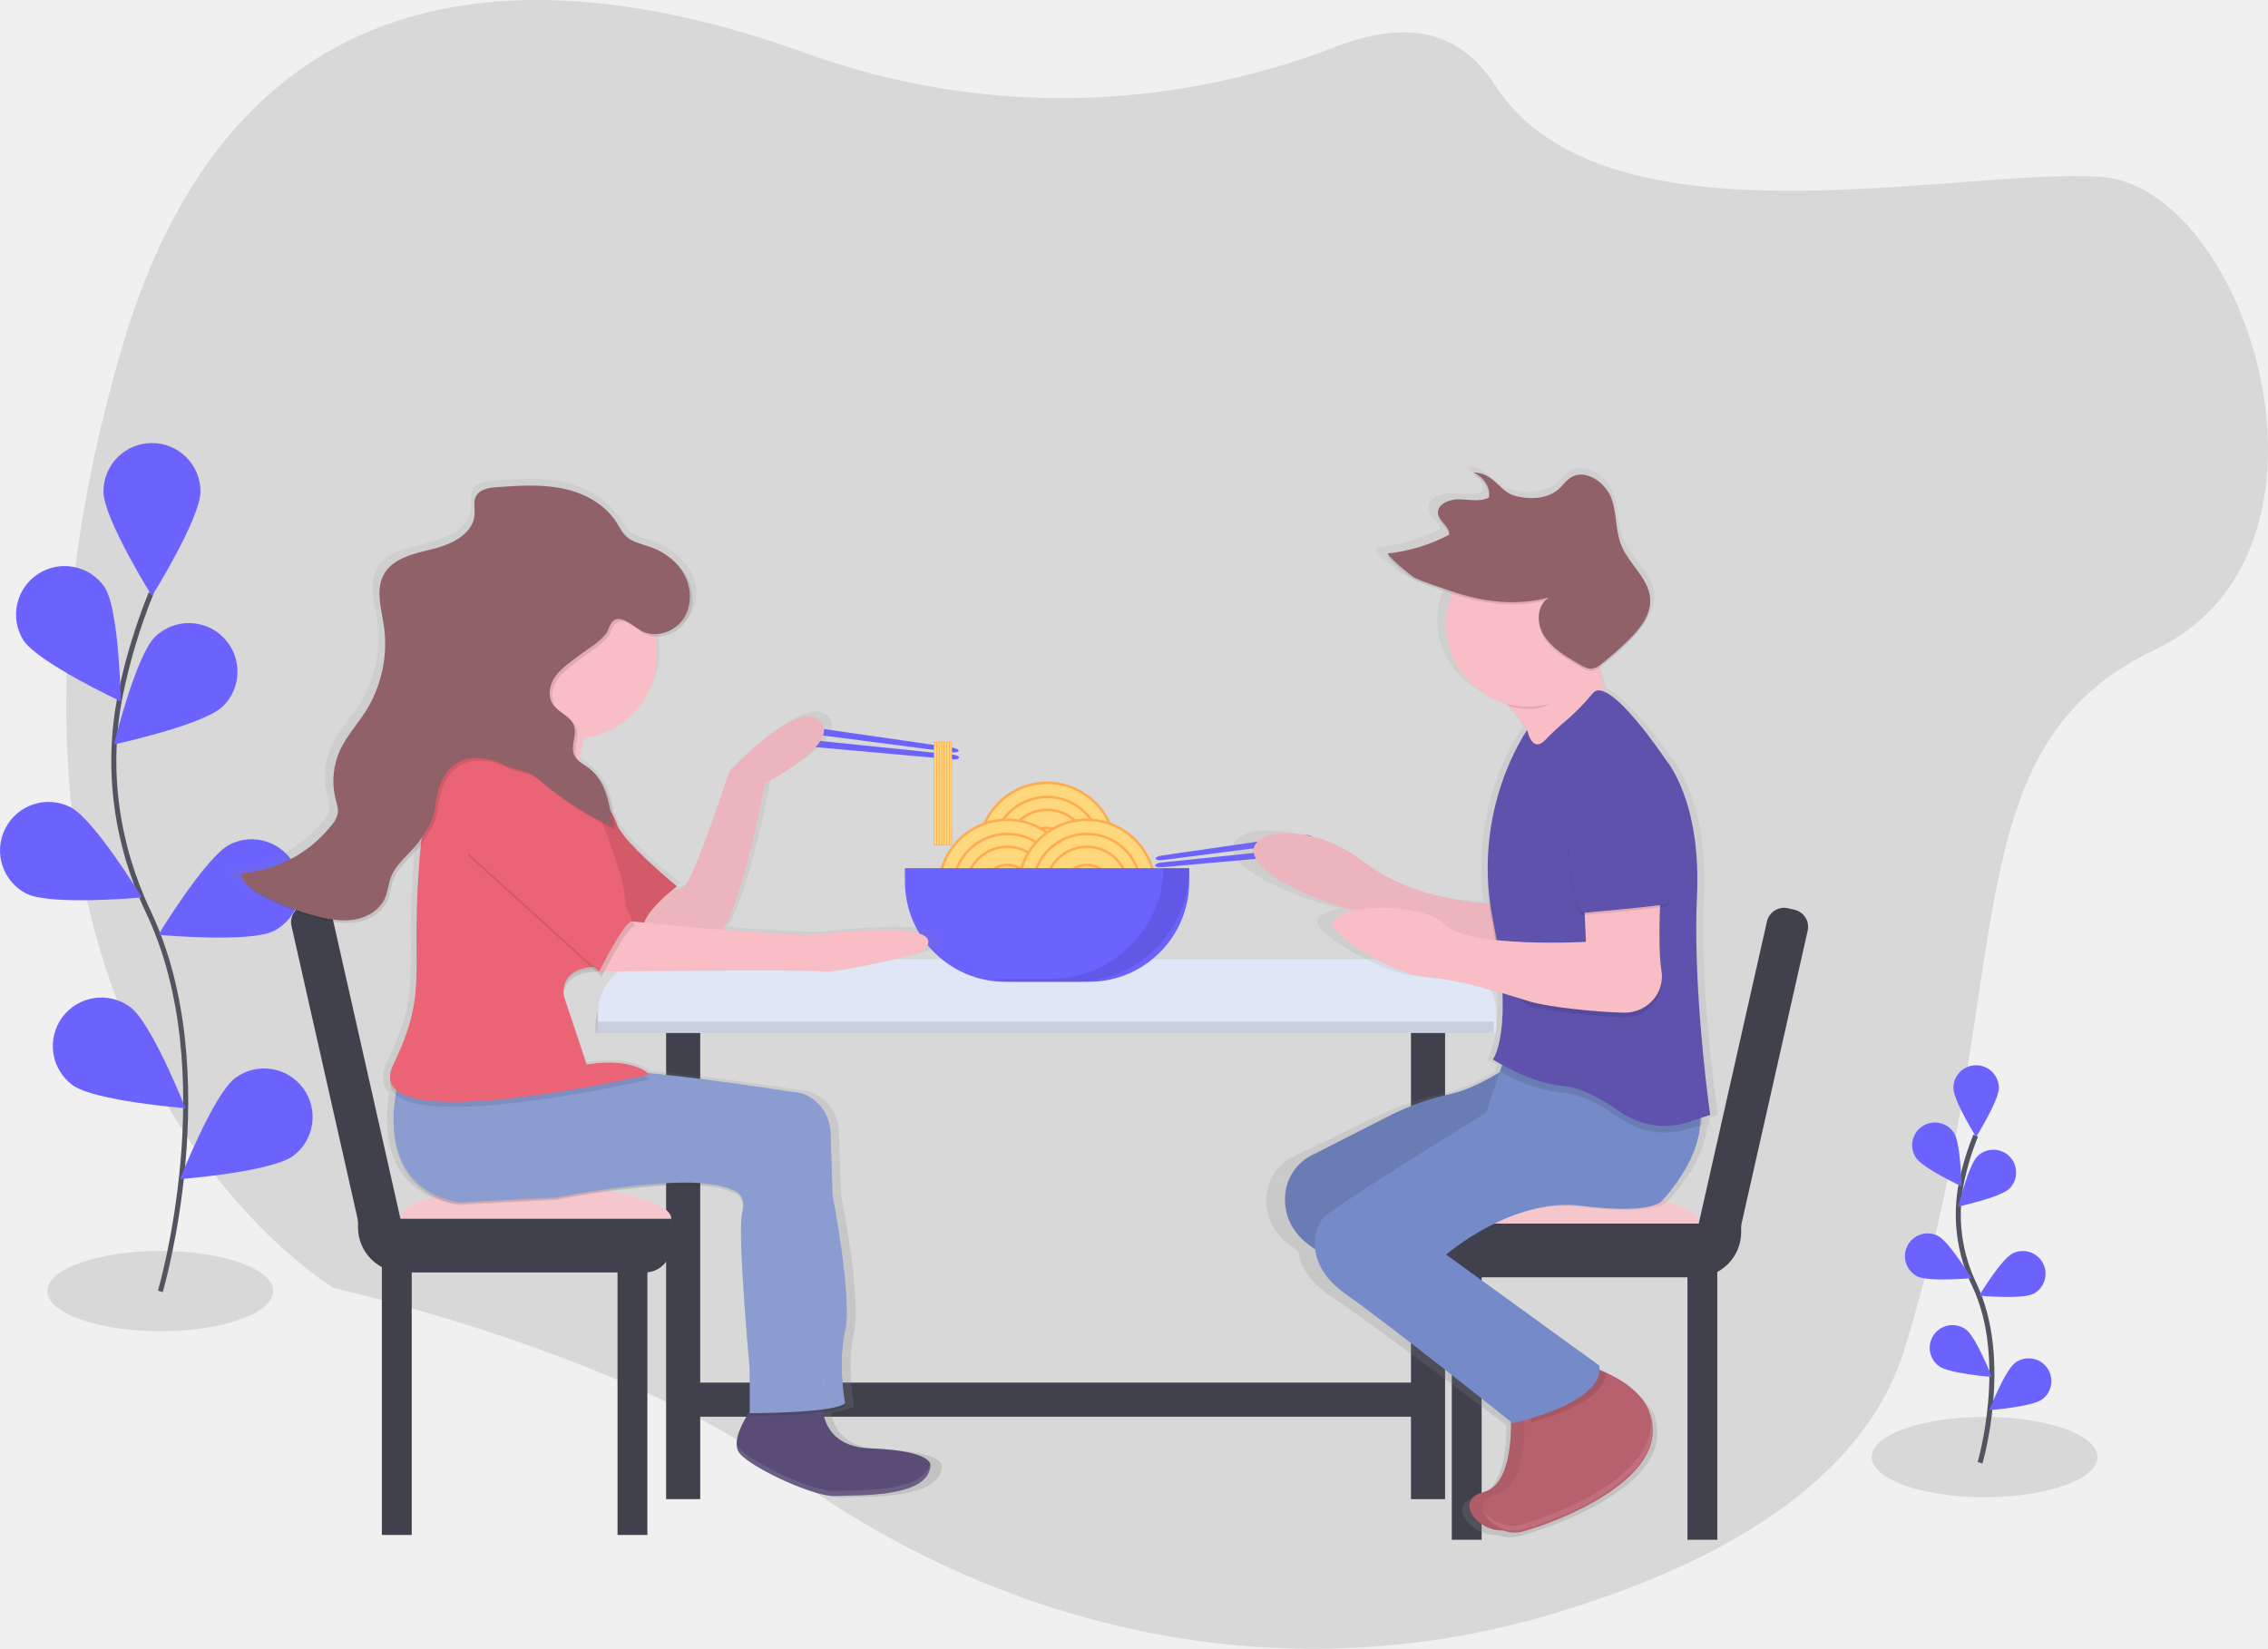
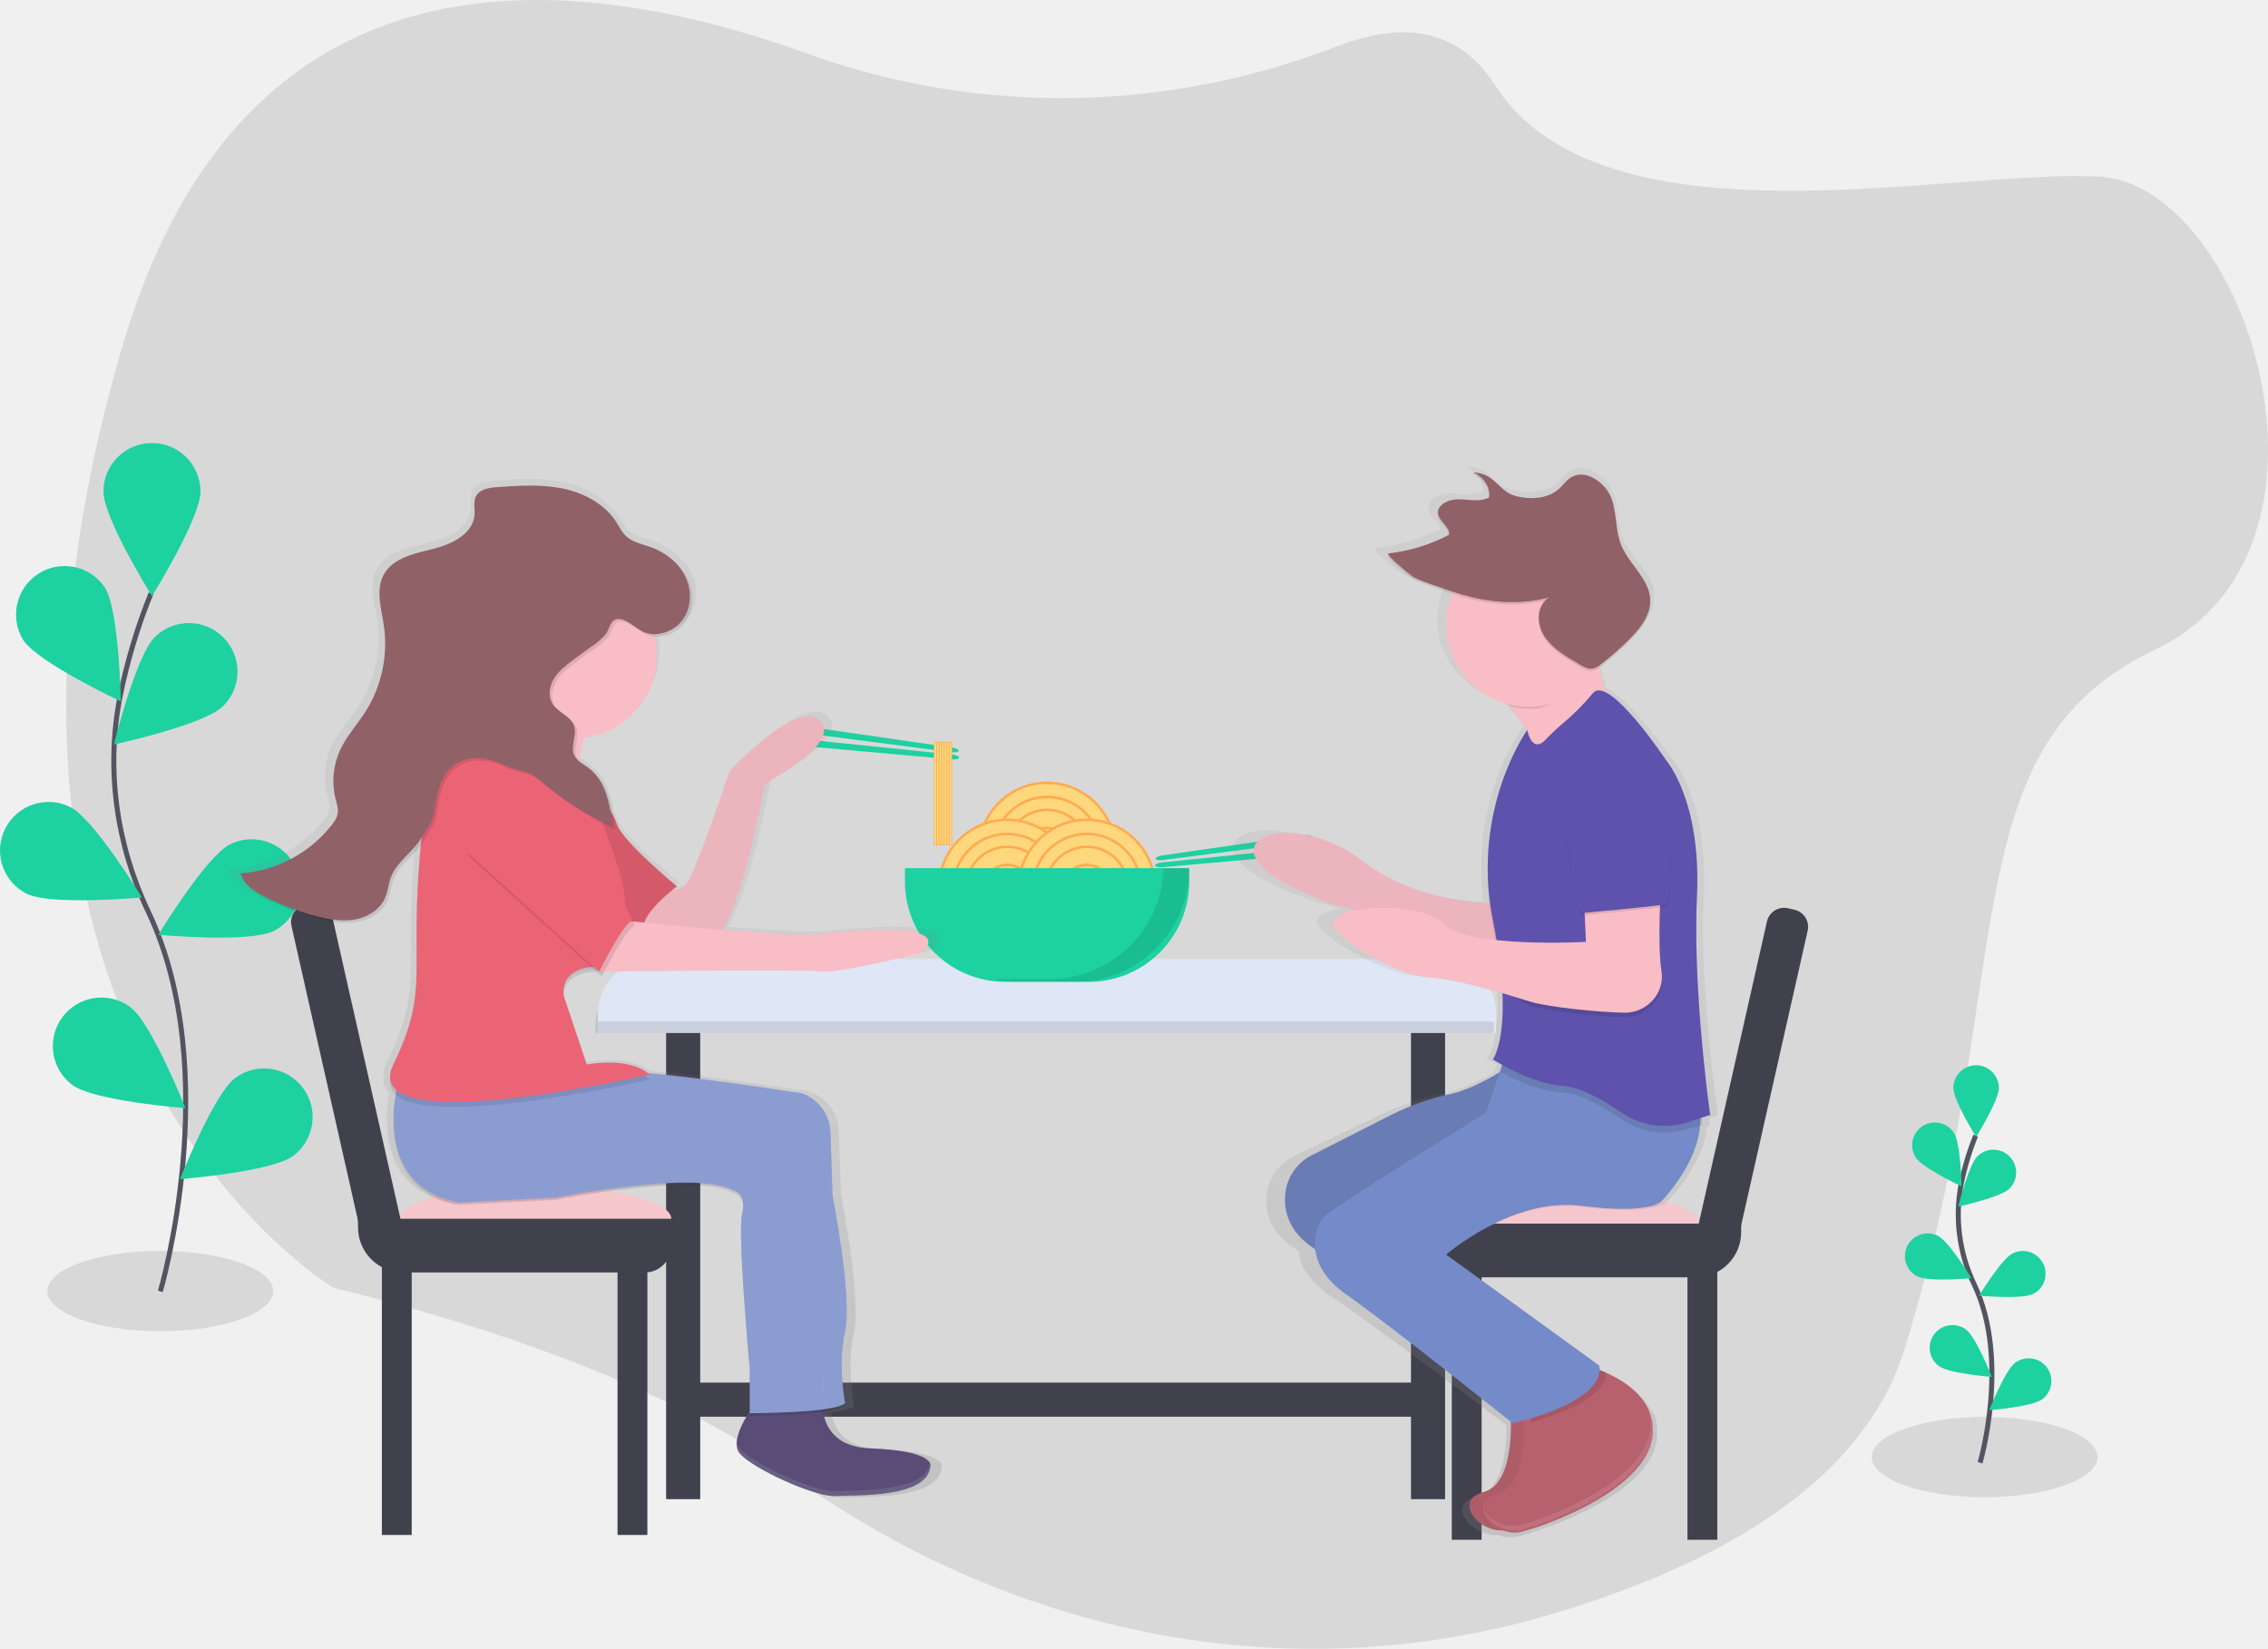
<svg xmlns="http://www.w3.org/2000/svg" xmlns:xlink="http://www.w3.org/1999/xlink" id="d6af144a-e925-4ddf-847c-b38e3205da29" data-name="Layer 1" width="903.77" height="657.14" viewBox="0 0 903.77 657.14">
  <defs>
    <linearGradient id="a8b3c97d-e0d9-42bd-b729-a4d45980fc6b" x1="736" y1="734.18" x2="736" y2="307.18" gradientUnits="userSpaceOnUse">
      <stop offset="0" stop-color="gray" stop-opacity="0.25" />
      <stop offset="0.54" stop-color="gray" stop-opacity="0.12" />
      <stop offset="1" stop-color="gray" stop-opacity="0.1" />
    </linearGradient>
    <linearGradient id="b66fe85f-ad74-4eee-9789-144feaee2a7f" x1="381.42" y1="718.18" x2="381.42" y2="312.18" xlink:href="#a8b3c97d-e0d9-42bd-b729-a4d45980fc6b" />
  </defs>
  <ellipse cx="63.87" cy="514.57" rx="45" ry="16" opacity="0.1" />
  <ellipse cx="790.85" cy="580.72" rx="45" ry="16" opacity="0.1" />
  <path d="M681,139.86c-68.48,26.45-142.71,27.68-211.66,2.78C371.62,107.36,244,98.33,196.71,260,116,536.21,281.12,634.8,281.12,634.8s115.28,25.84,179.11,72.53c90.67,66.32,201.71,88.49,306.31,57.39,66.89-19.89,124.22-52.52,140.61-105.91,45.84-149.32,16.74-239.07,99.7-278.44s36.8-185.22-22.2-188.53-198,30.52-241-36.77C728.32,131.18,704.87,130.63,681,139.86Z" transform="translate(-148.11 -121.43)" opacity="0.1" />
  <path d="M937.14,704.42s12-40.84-2.26-70.9a64.51,64.51,0,0,1-5.22-40.47,108.49,108.49,0,0,1,5.73-19" transform="translate(-148.11 -121.43)" fill="none" stroke="#535461" stroke-miterlimit="10" stroke-width="2" />
-   <path d="M926.51,555.06c0,5,9.06,19.52,9.06,19.52s9.06-14.51,9.06-19.52a9.06,9.06,0,0,0-18.13,0Z" transform="translate(-148.11 -121.43)" fill="#6c63ff" />
-   <path d="M911.53,582.79c2.72,4.2,18.22,11.46,18.22,11.46s-.28-17.11-3-21.31a9.06,9.06,0,1,0-15.21,9.85Z" transform="translate(-148.11 -121.43)" fill="#6c63ff" />
-   <path d="M912.18,630.16c4.47,2.25,21.51.7,21.51.7s-8.88-14.63-13.35-16.88a9.06,9.06,0,1,0-8.16,16.18Z" transform="translate(-148.11 -121.43)" fill="#6c63ff" />
-   <path d="M920.75,665.9c4,3,21.08,4.32,21.08,4.32s-6.28-15.92-10.3-18.89a9.06,9.06,0,0,0-10.78,14.57Z" transform="translate(-148.11 -121.43)" fill="#6c63ff" />
-   <path d="M948.77,595.22c-3.59,3.49-20.32,7.1-20.32,7.1s4.1-16.61,7.69-20.1a9.06,9.06,0,0,1,12.63,13Z" transform="translate(-148.11 -121.43)" fill="#6c63ff" />
-   <path d="M958.26,637.13c-4.47,2.25-21.51.7-21.51.7S945.63,623.2,950.1,621a9.06,9.06,0,0,1,8.16,16.18Z" transform="translate(-148.11 -121.43)" fill="#6c63ff" />
-   <path d="M961.89,679.14c-4,3-21.08,4.32-21.08,4.32s6.28-15.92,10.3-18.89a9.06,9.06,0,0,1,10.78,14.57Z" transform="translate(-148.11 -121.43)" fill="#6c63ff" />
+   <path d="M926.51,555.06c0,5,9.06,19.52,9.06,19.52s9.06-14.51,9.06-19.52a9.06,9.06,0,0,0-18.13,0Z" transform="translate(-148.11 -121.43)" fill="#1dd1a1" />
+   <path d="M911.53,582.79c2.72,4.2,18.22,11.46,18.22,11.46s-.28-17.11-3-21.31a9.06,9.06,0,1,0-15.21,9.85Z" transform="translate(-148.11 -121.43)" fill="#1dd1a1" />
+   <path d="M912.18,630.16c4.47,2.25,21.51.7,21.51.7s-8.88-14.63-13.35-16.88a9.06,9.06,0,1,0-8.16,16.18Z" transform="translate(-148.11 -121.43)" fill="#1dd1a1" />
+   <path d="M920.75,665.9c4,3,21.08,4.32,21.08,4.32s-6.28-15.92-10.3-18.89a9.06,9.06,0,0,0-10.78,14.57Z" transform="translate(-148.11 -121.43)" fill="#1dd1a1" />
+   <path d="M948.77,595.22c-3.59,3.49-20.32,7.1-20.32,7.1s4.1-16.61,7.69-20.1a9.06,9.06,0,0,1,12.63,13Z" transform="translate(-148.11 -121.43)" fill="#1dd1a1" />
+   <path d="M958.26,637.13c-4.47,2.25-21.51.7-21.51.7S945.63,623.2,950.1,621a9.06,9.06,0,0,1,8.16,16.18Z" transform="translate(-148.11 -121.43)" fill="#1dd1a1" />
+   <path d="M961.89,679.14c-4,3-21.08,4.32-21.08,4.32s6.28-15.92,10.3-18.89a9.06,9.06,0,0,1,10.78,14.57Z" transform="translate(-148.11 -121.43)" fill="#1dd1a1" />
  <path d="M212,636.12S237.69,549,207.2,484.8c-12.8-26.93-17-57.15-11.13-86.37a231.54,231.54,0,0,1,12.23-40.54" transform="translate(-148.11 -121.43)" fill="none" stroke="#535461" stroke-miterlimit="10" stroke-width="2" />
-   <path d="M189.33,317.34c0,10.68,19.34,41.66,19.34,41.66S228,328,228,317.34a19.34,19.34,0,1,0-38.68,0Z" transform="translate(-148.11 -121.43)" fill="#6c63ff" />
-   <path d="M157.36,376.51c5.81,9,38.88,24.46,38.88,24.46s-.6-36.52-6.41-45.48a19.34,19.34,0,0,0-32.47,21Z" transform="translate(-148.11 -121.43)" fill="#6c63ff" />
-   <path d="M158.75,477.63c9.54,4.81,45.91,1.49,45.91,1.49s-19-31.22-28.49-36a19.34,19.34,0,0,0-17.42,34.54Z" transform="translate(-148.11 -121.43)" fill="#6c63ff" />
-   <path d="M177,553.9c8.59,6.35,45,9.22,45,9.22s-13.4-34-22-40.32a19.34,19.34,0,0,0-23,31.1Z" transform="translate(-148.11 -121.43)" fill="#6c63ff" />
-   <path d="M236.85,403c-7.66,7.44-43.36,15.15-43.36,15.15s8.74-35.46,16.4-42.9a19.34,19.34,0,0,1,27,27.75Z" transform="translate(-148.11 -121.43)" fill="#6c63ff" />
-   <path d="M257.1,492.51c-9.54,4.81-45.91,1.49-45.91,1.49s19-31.22,28.49-36a19.34,19.34,0,1,1,17.42,34.54Z" transform="translate(-148.11 -121.43)" fill="#6c63ff" />
-   <path d="M264.85,582.17c-8.59,6.35-45,9.22-45,9.22s13.4-34,22-40.32a19.34,19.34,0,0,1,23,31.1Z" transform="translate(-148.11 -121.43)" fill="#6c63ff" />
-   <path d="M527.26,421.22,471.53,414c-2.26-.29-4-1.15-3.94-1.9h0c.1-.75,2-1.1,4.31-.77l55.61,8.05c1.53.22,2.69.8,2.62,1.31h0C530.06,421.17,528.78,421.42,527.26,421.22Z" transform="translate(-148.11 -121.43)" fill="#6c63ff" />
-   <path d="M527.61,422.17l-55.9-5.78c-2.27-.23-4.2.19-4.27.94h0c-.07.75,1.74,1.54,4,1.74l56,5c1.54.14,2.8-.16,2.85-.67h0C530.33,422.86,529.14,422.33,527.61,422.17Z" transform="translate(-148.11 -121.43)" fill="#6c63ff" />
-   <path d="M611.47,464.22,667.19,457c2.26-.29,4-1.15,3.94-1.9h0c-.1-.75-2-1.1-4.31-.77l-55.61,8.05c-1.53.22-2.69.8-2.62,1.31h0C608.66,464.17,609.94,464.42,611.47,464.22Z" transform="translate(-148.11 -121.43)" fill="#6c63ff" />
-   <path d="M611.11,465.17l55.9-5.78c2.27-.23,4.2.19,4.27.94h0c.07.75-1.74,1.54-4,1.74l-56,5c-1.54.14-2.8-.16-2.85-.67h0C608.39,465.86,609.58,465.33,611.11,465.17Z" transform="translate(-148.11 -121.43)" fill="#6c63ff" />
+   <path d="M189.33,317.34c0,10.68,19.34,41.66,19.34,41.66S228,328,228,317.34a19.34,19.34,0,1,0-38.68,0Z" transform="translate(-148.11 -121.43)" fill="#1dd1a1" />
+   <path d="M157.36,376.51c5.81,9,38.88,24.46,38.88,24.46s-.6-36.52-6.41-45.48a19.34,19.34,0,0,0-32.47,21Z" transform="translate(-148.11 -121.43)" fill="#1dd1a1" />
+   <path d="M158.75,477.63c9.54,4.81,45.91,1.49,45.91,1.49s-19-31.22-28.49-36a19.34,19.34,0,0,0-17.42,34.54Z" transform="translate(-148.11 -121.43)" fill="#1dd1a1" />
+   <path d="M177,553.9c8.59,6.35,45,9.22,45,9.22s-13.4-34-22-40.32a19.34,19.34,0,0,0-23,31.1Z" transform="translate(-148.11 -121.43)" fill="#1dd1a1" />
+   <path d="M236.85,403c-7.66,7.44-43.36,15.15-43.36,15.15s8.74-35.46,16.4-42.9a19.34,19.34,0,0,1,27,27.75Z" transform="translate(-148.11 -121.43)" fill="#1dd1a1" />
+   <path d="M257.1,492.51c-9.54,4.81-45.91,1.49-45.91,1.49s19-31.22,28.49-36a19.34,19.34,0,1,1,17.42,34.54Z" transform="translate(-148.11 -121.43)" fill="#1dd1a1" />
+   <path d="M264.85,582.17c-8.59,6.35-45,9.22-45,9.22s13.4-34,22-40.32a19.34,19.34,0,0,1,23,31.1Z" transform="translate(-148.11 -121.43)" fill="#1dd1a1" />
+   <path d="M527.26,421.22,471.53,414c-2.26-.29-4-1.15-3.94-1.9h0c.1-.75,2-1.1,4.31-.77l55.61,8.05c1.53.22,2.69.8,2.62,1.31h0C530.06,421.17,528.78,421.42,527.26,421.22Z" transform="translate(-148.11 -121.43)" fill="#1dd1a1" />
+   <path d="M527.61,422.17l-55.9-5.78c-2.27-.23-4.2.19-4.27.94h0c-.07.75,1.74,1.54,4,1.74l56,5c1.54.14,2.8-.16,2.85-.67h0C530.33,422.86,529.14,422.33,527.61,422.17Z" transform="translate(-148.11 -121.43)" fill="#1dd1a1" />
+   <path d="M611.47,464.22,667.19,457c2.26-.29,4-1.15,3.94-1.9h0c-.1-.75-2-1.1-4.31-.77l-55.61,8.05c-1.53.22-2.69.8-2.62,1.31h0C608.66,464.17,609.94,464.42,611.47,464.22Z" transform="translate(-148.11 -121.43)" fill="#1dd1a1" />
+   <path d="M611.11,465.17l55.9-5.78c2.27-.23,4.2.19,4.27.94h0c.07.75-1.74,1.54-4,1.74l-56,5c-1.54.14-2.8-.16-2.85-.67h0C608.39,465.86,609.58,465.33,611.11,465.17Z" transform="translate(-148.11 -121.43)" fill="#1dd1a1" />
  <rect x="265.44" y="402.64" width="13.59" height="194.86" fill="#40414d" />
  <rect x="562.26" y="402.64" width="13.59" height="194.86" fill="#40414d" />
  <path d="M260.25,386.78h314a22,22,0,0,1,22,22v2.92a0,0,0,0,1,0,0h-358a0,0,0,0,1,0,0v-2.92A22,22,0,0,1,260.25,386.78Z" fill="#dfe6f5" />
  <path d="M259.25,386.78h314a22,22,0,0,1,22,22v2.92a0,0,0,0,1,0,0h-358a0,0,0,0,1,0,0v-2.92A22,22,0,0,1,259.25,386.78Z" opacity="0.1" />
  <path d="M260.25,382.24h314a22,22,0,0,1,22,22v2.92a0,0,0,0,1,0,0h-358a0,0,0,0,1,0,0v-2.92A22,22,0,0,1,260.25,382.24Z" fill="#dfe6f5" />
  <circle cx="417.25" cy="339.19" r="27.19" fill="#ffd77c" stroke="#ffab50" stroke-miterlimit="10" />
  <circle cx="417.25" cy="339.19" r="21.55" fill="#ffd77c" stroke="#ffab50" stroke-miterlimit="10" />
  <circle cx="417.25" cy="339.19" r="16.42" fill="#ffd77c" stroke="#ffab50" stroke-miterlimit="10" />
  <circle cx="417.25" cy="339.19" r="9.23" fill="#ffd77c" stroke="#ffab50" stroke-miterlimit="10" />
  <circle cx="401.39" cy="353.92" r="27.19" fill="#ffd77c" stroke="#ffab50" stroke-miterlimit="10" />
  <circle cx="401.39" cy="353.92" r="21.55" fill="#ffd77c" stroke="#ffab50" stroke-miterlimit="10" />
  <circle cx="401.39" cy="353.92" r="16.42" fill="#ffd77c" stroke="#ffab50" stroke-miterlimit="10" />
  <circle cx="401.39" cy="353.92" r="9.23" fill="#ffd77c" stroke="#ffab50" stroke-miterlimit="10" />
  <circle cx="433.11" cy="353.92" r="27.19" fill="#ffd77c" stroke="#ffab50" stroke-miterlimit="10" />
  <circle cx="433.11" cy="353.92" r="21.55" fill="#ffd77c" stroke="#ffab50" stroke-miterlimit="10" />
  <circle cx="433.11" cy="353.92" r="16.42" fill="#ffd77c" stroke="#ffab50" stroke-miterlimit="10" />
  <circle cx="433.11" cy="353.92" r="9.23" fill="#ffd77c" stroke="#ffab50" stroke-miterlimit="10" />
-   <path d="M360.6,346H473.89a0,0,0,0,1,0,0v5.32a40,40,0,0,1-40,40H400.6a40,40,0,0,1-40-40V346A0,0,0,0,1,360.6,346Z" fill="#6c63ff" />
+   <path d="M360.6,346H473.89a0,0,0,0,1,0,0v5.32a40,40,0,0,1-40,40H400.6a40,40,0,0,1-40-40V346A0,0,0,0,1,360.6,346Z" fill="#1dd1a1" />
  <path d="M611.78,467.42a45.31,45.31,0,0,1-45.29,44.18H544A45.42,45.42,0,0,0,554,512.74h22.66A45.32,45.32,0,0,0,622,467.42Z" transform="translate(-148.11 -121.43)" opacity="0.1" />
  <rect x="563.1" y="532" width="13.59" height="294.56" transform="translate(1101.06 -12.05) rotate(90)" fill="#40414d" />
  <rect x="152.17" y="503.59" width="11.89" height="108.18" fill="#40414d" />
  <rect x="246.08" y="503.59" width="11.89" height="108.18" fill="#40414d" />
  <path d="M415.6,607.19c0,7.22-24.48,13.08-54.68,13.08s-53.49-5.85-53.49-13.08,23.29-13.08,53.49-13.08S415.6,600,415.6,607.19Z" transform="translate(-148.11 -121.43)" fill="#f6c6cd" />
  <path d="M142.66,485.75H267.48a0,0,0,0,1,0,0v10.9a10.5,10.5,0,0,1-10.5,10.5H160.66a18,18,0,0,1-18-18v-3.4A0,0,0,0,1,142.66,485.75Z" fill="#40414d" />
  <path d="M285.89,480h2.64a7,7,0,0,1,7,7V628.58a0,0,0,0,1,0,0h-4a12.66,12.66,0,0,1-12.66-12.66V487A7,7,0,0,1,285.89,480Z" transform="translate(-263.1 -44.6) rotate(-12.72)" fill="#40414d" />
  <rect x="820.55" y="626.94" width="11.89" height="108.18" transform="translate(1504.87 1240.63) rotate(-180)" fill="#40414d" />
  <rect x="726.64" y="626.94" width="11.89" height="108.18" transform="translate(1317.05 1240.63) rotate(-180)" fill="#40414d" />
  <path d="M717.13,609.11c0,7.22,24.48,13.08,54.68,13.08s53.49-5.85,53.49-13.08S802,596,771.81,596,717.13,601.89,717.13,609.11Z" transform="translate(-148.11 -121.43)" fill="#f6c6cd" />
  <path d="M735.13,609.11h96.32a10.5,10.5,0,0,1,10.5,10.5v10.9a0,0,0,0,1,0,0H717.13a0,0,0,0,1,0,0v-3.4A18,18,0,0,1,735.13,609.11Z" transform="translate(1410.96 1118.19) rotate(-180)" fill="#40414d" />
  <path d="M849.85,481.91h4a0,0,0,0,1,0,0V623.51a7,7,0,0,1-7,7h-2.64a7,7,0,0,1-7-7V494.57A12.66,12.66,0,0,1,849.85,481.91Z" transform="translate(1399.71 1163.49) rotate(-167.28)" fill="#40414d" />
  <path d="M829.17,567l3.51-1.11s-6-40.08-5.94-76c0-1,0-2.07,0-3.1.07-2.24.15-4.46.26-6.63.14-2.78.17-5.43.15-8,.33-34.59-13.3-49.2-13.3-49.2s-16-22.82-25.59-27.26c-.83-2.6-1.78-5.94-2.62-9.82.31-.21.61-.42.9-.64a129.45,129.45,0,0,0,11.35-9.47c4.92-4.61,9.64-10.23,9.38-16.57a12.16,12.16,0,0,0-.06-1.85c-.91-7.65-8.86-13.41-12.07-20.66-2.7-6.09-1.89-12.87-4.25-19.05s-10.6-11.93-16.82-8.68c-2.29,1.2-3.67,3.32-5.58,4.93-4.74,4-12.38,4.37-18.86,2.55s-8.4-9.24-17.46-9.26a10.53,10.53,0,0,1,2.29,1.09,14.42,14.42,0,0,0-2.29-.2,10,10,0,0,1,6.92,8.41,6.92,6.92,0,0,1-.08.72c-3.62,1.95-8.38.84-12.72.77s-9.28,2.12-8.85,5.67a3.43,3.43,0,0,0,0,1.22c.57,2.69,4.17,4.72,4.61,7.21,0,.07,0,.13,0,.2a74.76,74.76,0,0,1-25.65,7.48c-.29,0-.16.35.26.86l-.26,0c-1.63.17,9.77,9.18,11.07,9.77,4.76,2.16,10.45,3.75,15.49,5.41l.44.14a31.54,31.54,0,0,0-2.57,12.49c0,15.4,11.07,28.34,26.06,32,2.8,3.27,5.74,6.86,8.42,10.43h-.19S737.89,433.77,738.44,468a100.05,100.05,0,0,0,.68,12.84c-11.08-.63-34.89-3.55-53-16.81-24.43-17.87-51.68-12.51-46-1.79s34.77,19.65,39.46,20.55c.44.08,1.46.32,2.92.68-5.78,1.09-9.74,3-9.5,5.57.47,4.91,25.37,20.55,40.4,21.44,9.93.59,21.88,3.65,31.31,6.34.91,20.55-4.06,26.71-4.06,26.71s1.48.91,3.93,2.2l-1.05,3c-6.1,3.52-13.62,7.19-20.46,8.67a112.38,112.38,0,0,0-25.24,8.4l-33.83,16.35a19.59,19.59,0,0,0-11.2,15.39c-.74,6.93,1.35,15.59,12.67,22.46.7,5.63,4.14,12.2,13.17,18.22,17.5,11.64,63.49,46.51,69.75,51.27.12,8.51-1,25.58-11.5,28.24-13.16,3.34-2.57,16,8.07,15.5a13.94,13.94,0,0,0,7.91.58c11.28-2.68,52.62-17,55.44-38.42a20.53,20.53,0,0,0,.16-2.8,18.68,18.68,0,0,0-2.62-10.41,18.74,18.74,0,0,1,1.07,3c-3.42-7.8-11.75-12.7-18.23-15.46,0-.07,0-.15,0-.22-1-.39-2-.71-2.82-1a8.39,8.39,0,0,0-.13-1.73l-64.83-44.67s28.19-23.23,57.32-19.65S812,600.74,812,600.74s14.94-14.21,16.44-30.57l.94-.25S829.31,568.89,829.17,567Z" transform="translate(-148.11 -121.43)" fill="url(#a8b3c97d-e0d9-42bd-b729-a4d45980fc6b)" />
  <path d="M750,683.35s2.65,29.17-10.61,32.71-.88,17.68,9.72,15,49.51-16.8,52.16-38-26.52-28.29-26.52-28.29Z" transform="translate(-148.11 -121.43)" fill="#b8616e" />
  <path d="M750,683.35s2.65,29.17-10.61,32.71-.88,17.68,9.72,15,49.51-16.8,52.16-38-26.52-28.29-26.52-28.29Z" transform="translate(-148.11 -121.43)" opacity="0.05" />
  <path d="M755.33,684.23s2.65,29.17-10.61,32.71-.88,17.68,9.72,15,49.51-16.8,52.16-38-26.52-28.29-26.52-28.29Z" transform="translate(-148.11 -121.43)" fill="#b8616e" />
  <path d="M782.73,666.55,758,685.12s.11,1.26.18,3.27c9.34-2.56,29.69-9.36,30-20A47.92,47.92,0,0,0,782.73,666.55Z" transform="translate(-148.11 -121.43)" opacity="0.1" />
  <rect x="608.54" y="290.95" width="10.61" height="7.96" fill="#f8bdc5" />
  <path d="M757.1,541s-16.85,13.24-30.69,16.38a102.16,102.16,0,0,0-23.75,8.31l-31.83,16.18a19.34,19.34,0,0,0-10.54,15.23c-.91,9,2.71,20.84,24.31,27.88l68.07,56.58,21.22-17.68L701.4,608.2l55.7-34.48Z" transform="translate(-148.11 -121.43)" fill="#758ac8" />
  <path d="M757.1,541s-16.85,13.24-30.69,16.38a102.16,102.16,0,0,0-23.75,8.31l-31.83,16.18a19.34,19.34,0,0,0-10.54,15.23c-.91,9,2.71,20.84,24.31,27.88l68.07,56.58,21.22-17.68L701.4,608.2l55.7-34.48Z" transform="translate(-148.11 -121.43)" opacity="0.1" />
  <path d="M747.37,481.78s-32.71.88-55.7-16.8-48.62-12.38-43.32-1.77,32.71,19.45,37.13,20.33,68.07,18.57,68.07,18.57Z" transform="translate(-148.11 -121.43)" fill="#f8bdc5" />
  <path d="M747.37,481.78s-32.71.88-55.7-16.8-48.62-12.38-43.32-1.77,32.71,19.45,37.13,20.33,68.07,18.57,68.07,18.57Z" transform="translate(-148.11 -121.43)" opacity="0.05" />
  <path d="M750.91,533.06,740.3,564.89s-59.67,36.69-64.54,41.55c-3.78,3.78-8.84,18.57,8.84,30.94s66.3,51.28,66.3,51.28,37.13-8,34.48-23l-61-44.2s26.52-23,53.93-19.45,31.83-1.77,31.83-1.77S831.36,579,824.28,558.7,750.91,533.06,750.91,533.06Z" transform="translate(-148.11 -121.43)" fill="#758ac8" />
  <path d="M737.65,389s30.06,32.71,28.29,42.43,23.87-28.29,23.87-28.29-8-19.45-6.19-40.67Z" transform="translate(-148.11 -121.43)" fill="#f8bdc5" />
  <path d="M763.88,419a87.88,87.88,0,0,1,6.47-6.17,89.71,89.71,0,0,0,12.39-12.37c6.19-8,29.17,26.52,29.17,26.52s14.14,15.91,12.38,53.93,2.21,88.85,2.21,88.85l-5.35,1.49a30.63,30.63,0,0,1-27.1-3.85c-7.06-4.88-16-10-22.8-10.46-13.26-.88-25.2-8.4-25.2-8.4s5.75-13.7-3.09-57.91S756.65,415,756.65,415,758.43,424.62,763.88,419Z" transform="translate(-148.11 -121.43)" opacity="0.1" />
  <path d="M829.59,565.77l-5.3,1.77-3.15,1.05a30.62,30.62,0,0,1-27.1-3.85c-7.05-4.87-16-10-22.8-10.46C758,553.39,743,543.67,743,543.67s8.84-11.49,0-55.7,13.7-75.59,13.7-75.59,1.78,9.57,7.23,3.94a86.81,86.81,0,0,1,6.46-6.16,89.71,89.71,0,0,0,12.39-12.37c6.19-8,29.17,26.52,29.17,26.52s14.14,15.91,12.38,53.93c-.19,4-.27,8.12-.28,12.29C823.92,526.11,829.59,565.77,829.59,565.77Z" transform="translate(-148.11 -121.43)" fill="#5e52ad" />
  <path d="M779.2,479.13l.88,19.45s-46.86,2.65-56.58-7.07S750,520.1,758,522.45c7.51,2.21,26.9,4.16,37.07,4.36a15,15,0,0,0,14-8.49,14.15,14.15,0,0,0,1.1-8.25c-1.77-11.49,0-36.25,0-36.25Z" transform="translate(-148.11 -121.43)" opacity="0.1" />
  <path d="M779.2,477.36l.88,19.45s-46.86,2.65-56.58-7.07-44.89-7.57-44.2,0c.44,4.86,23.87,20.33,38,21.22S750,518.33,758,520.68c7.51,2.21,26.9,4.16,37.07,4.36a15,15,0,0,0,14-8.49,14.15,14.15,0,0,0,1.1-8.25c-1.77-11.49,0-36.25,0-36.25Z" transform="translate(-148.11 -121.43)" fill="#f8bdc5" />
  <path d="M789.81,420.78s-20.33,2.65-17.68,32.71,6.19,32.71,6.19,32.71,30.06-2.65,33.59-3.54,1.77-33.59,1.77-33.59S812.79,419.9,789.81,420.78Z" transform="translate(-148.11 -121.43)" opacity="0.1" />
  <path d="M789.81,419.9s-20.33,2.65-17.68,32.71,6.19,32.71,6.19,32.71,30.06-2.65,33.59-3.54,1.77-33.59,1.77-33.59S812.79,419,789.81,419.9Z" transform="translate(-148.11 -121.43)" fill="#5e52ad" />
  <path d="M782.29,381.44c-1.39-7,1.46-9.16,2.21-18.12l-46,26.52s5.27,5.74,11.26,13.11a32.77,32.77,0,0,0,8.19,1C770,404,776.59,391.06,782.29,381.44Z" transform="translate(-148.11 -121.43)" opacity="0.1" />
  <circle cx="608.98" cy="248.96" r="32.71" fill="#f8bdc5" />
  <path d="M765.34,360.46c-5,3.18-5.07,10.37-1.85,15.35s8.77,8.27,14.11,11.37c1.55.9,3.26,1.83,5,1.63a7.37,7.37,0,0,0,3.58-1.81,123.46,123.46,0,0,0,10.68-9.37c4.86-4.78,9.53-10.67,8.77-17.34-.86-7.57-8.34-13.27-11.36-20.44-2.54-6-1.78-12.73-4-18.86s-10-11.8-15.82-8.59c-2.15,1.18-3.45,3.29-5.25,4.88-4.46,3.94-11.65,4.33-17.75,2.53s-7.91-9.15-16.42-9.17c4.23,1.49,7.09,5.9,6.44,9.92-3.41,1.93-7.89.83-12,.76s-9,2.23-8.29,5.93c.62,3,4.95,5.23,4.31,8.23a67.76,67.76,0,0,1-24.14,7.4c-1.53.17,9.19,9.08,10.41,9.67,4.47,2.14,9.84,3.71,14.57,5.35C739.18,362.33,752.34,363.91,765.34,360.46Z" transform="translate(-148.11 -121.43)" opacity="0.1" />
  <path d="M765.34,359.57c-5,3.18-5.07,10.37-1.85,15.35s8.77,8.27,14.11,11.37c1.55.9,3.26,1.83,5,1.63a7.37,7.37,0,0,0,3.58-1.81,123.46,123.46,0,0,0,10.68-9.37c4.86-4.78,9.53-10.67,8.77-17.34-.86-7.57-8.34-13.27-11.36-20.44-2.54-6-1.78-12.73-4-18.86s-10-11.8-15.82-8.59c-2.15,1.18-3.45,3.29-5.25,4.88-4.46,3.94-11.65,4.33-17.75,2.53s-7.91-9.15-16.42-9.17c4.23,1.49,7.09,5.9,6.44,9.92-3.41,1.93-7.89.83-12,.76s-9,2.23-8.29,5.93c.62,3,4.95,5.23,4.31,8.23a67.76,67.76,0,0,1-24.14,7.4c-1.53.17,9.19,9.08,10.41,9.67,4.47,2.14,9.84,3.71,14.57,5.35C739.18,361.45,752.34,363,765.34,359.57Z" transform="translate(-148.11 -121.43)" fill="#916168" />
  <path d="M804.29,680.89a19.51,19.51,0,0,1,1.43,10.41c-2.65,21.22-41.55,35.36-52.16,38-5.59,1.4-11.68-1.87-14.23-5.8,1.64,4.62,8.7,9.17,15.12,7.57,10.61-2.65,49.51-16.8,52.16-38A19.41,19.41,0,0,0,804.29,680.89Z" transform="translate(-148.11 -121.43)" fill="#fff" opacity="0.1" />
  <path d="M523.34,705h0c-.79-1.78-4.89-5.25-24.66-6-13.54-.51-18.15-7.66-19.4-14.64,4.45-.58,7.93-1.38,9.07-2.49,0,0-.06-.32-.16-.89l.16-.12A93.7,93.7,0,0,1,487,665.62a58.64,58.64,0,0,1,1.38-13,38.34,38.34,0,0,0,.69-8.57c.11-17-5.86-46.88-5.86-46.88l-.82-24.83A17.25,17.25,0,0,0,473,557.44a14.13,14.13,0,0,0-6.35-1.58s-31.34-4.94-59.55-7.63c-2-1.61-9.05-5.95-25.21-3.46l-9.3-27.22a7.73,7.73,0,0,1-.16-1c.33-3.46,2.64-8.67,13.41-9l2.25,2s.4-.79,1.07-2c13.36-.15,86.14-.89,89.89,0,4.13,1,40.31-7.06,41.35-8.06,14.06-13.71-41.35-7.06-41.35-7.06-5.45.89-23.06-.17-41.1-1.64,8.93-13.39,17.33-58.84,17.33-58.84s32-16.13,22.74-25.2-37.21,20.16-37.21,20.16-11.37,33.27-16.54,43.35c-2,4-4.59,4.82-6.9,4.36,1.05-.84,1.73-1.34,1.73-1.34s-22.74-18.15-24.81-25.2a16.84,16.84,0,0,0-1.52-3.31c-1.09-6.39-3-12.68-7.66-16.87a17.33,17.33,0,0,0-2.58-2.27c-1.26-.9-2.69-1.68-3.88-2.66l0,0c.67-3.08,1.45-6.28,2.26-9.38,16.88-2,30-16,30-33a32.55,32.55,0,0,0-.91-7.61,14.66,14.66,0,0,0,13-6.26c3.41-5.08,3.3-12,.44-17.36a21.49,21.49,0,0,0-4.58-5.78,27.09,27.09,0,0,0-10.5-6.56c-3.43-1.19-7.22-1.9-9.94-4.23a44.09,44.09,0,0,1-3.31-5,25.59,25.59,0,0,0-4-4.66c-5-5.15-12.06-8.32-19.25-9.72-8.76-1.71-17.81-1.1-26.72-.49-3.33.23-7.24.82-8.74,3.72-1.13,2.18-.39,4.79-.54,7.22-.47,7.73-9.31,12-17,13.87S302,341.22,298.29,348c-3.37,6.12-1,13.54.08,20.41A49.93,49.93,0,0,1,290.84,403c-3.38,5.17-7.74,9.77-10.41,15.32a29.21,29.21,0,0,0-1.94,19.86c.5,1.94,1.22,3.92.86,5.9a10.29,10.29,0,0,1-2.34,4.39A53,53,0,0,1,239.31,468a10.8,10.8,0,0,0,3.44,5.19,24.85,24.85,0,0,0,7.14,4.93,107.81,107.81,0,0,0,21.9,8.15c5.1,1.29,10.43,2.21,15.62,1.33s10.25-3.85,12.38-8.55c1.24-2.72,1.42-5.8,2.52-8.57,2.19-5.54,7.62-9.13,11.29-13.88a347.08,347.08,0,0,0-1.75,36.84c0,3.85,0,7.32,0,10.54,0,13.89-1,23.47-9.61,40.82a10.36,10.36,0,0,0-1.29,6,6.58,6.58,0,0,0,2.25,6.11,59.24,59.24,0,0,0-.87,10.48c-.12,12.64,4.15,29.61,26.79,33.91l40.31-2s56.85-11.09,72.35-3a5.72,5.72,0,0,1,4.53,5.58,12.83,12.83,0,0,1-.39,2.49,39.15,39.15,0,0,0-.49,7.93c-.07,17,3.59,55.58,3.59,55.58v16.36c-2.58,3.88-5.76,9.62-5.35,13.85,0,.09,0,.19,0,.28s0,.25.06.37,0,.22.07.33.06.21.09.32.08.24.13.35.07.18.11.27.13.26.2.38l.12.21a4.84,4.84,0,0,0,.4.55c5.17,6,31,17.61,39.28,17.14,8.79-.5,38.24,1,39.28-12.1A1.59,1.59,0,0,0,523.34,705Z" transform="translate(-148.11 -121.43)" fill="url(#b66fe85f-ad74-4eee-9789-144feaee2a7f)" />
  <path d="M449.86,679.68s-12,15-7,21,30,17.47,38,17c8.5-.5,37,1,38-12,0,0,2-6-24-7s-18-28-18-28Z" transform="translate(-148.11 -121.43)" fill="#594c76" />
  <path d="M306.86,553.68s-12,41,24,48l39-2s55-11,70-3c0,0,6,1,4,9s3,62,3,62v18s34,0,38-4c0,0-3-16,0-29s-5-54-5-54L479.07,574a17.16,17.16,0,0,0-9.06-14.8,13.4,13.4,0,0,0-6.14-1.56s-68-11-92-9S306.86,553.68,306.86,553.68Z" transform="translate(-148.11 -121.43)" opacity="0.1" />
  <path d="M306.86,552.68s-12,41,24,48l39-2s55-11,70-3c0,0,6,1,4,9s3,62,3,62v18s34,0,38-4c0,0-3-16,0-29s-5-54-5-54L479.07,573a17.16,17.16,0,0,0-9.06-14.8,13.4,13.4,0,0,0-6.14-1.56s-68-11-92-9S306.86,552.68,306.86,552.68Z" transform="translate(-148.11 -121.43)" fill="#8b9cd1" />
  <path d="M409.86,471.68s8,10,13,0,16-43,16-43,27-29,36-20-22,25-22,25-11,61-21,62-25,0-25,0l-5-11Z" transform="translate(-148.11 -121.43)" fill="#f8bdc5" />
  <path d="M409.86,471.68s8,10,13,0,16-43,16-43,27-29,36-20-22,25-22,25-11,61-21,62-25,0-25,0l-5-11Z" transform="translate(-148.11 -121.43)" opacity="0.05" />
  <path d="M373.86,421.68s18,21,20,28,24,25,24,25-16,12-13,18-21-20-21-20l-28-41Z" transform="translate(-148.11 -121.43)" fill="#eb6475" />
  <path d="M373.86,421.68s18,21,20,28,24,25,24,25-16,12-13,18-21-20-21-20l-28-41Z" transform="translate(-148.11 -121.43)" opacity="0.1" />
  <path d="M385.86,397.68s-9,29-9,40-38-3-37-9,22-28,23-37S385.86,397.68,385.86,397.68Z" transform="translate(-148.11 -121.43)" fill="#f8bdc5" />
  <path d="M355.86,417.68s-35-9-40,42,4,57-11,88,102,4,102,4-6-7-25-4l-9-27s-3-12,14-12,9-35,9-35-9-30-14-33S367.86,419.68,355.86,417.68Z" transform="translate(-148.11 -121.43)" opacity="0.1" />
  <path d="M355.86,415.68s-35-9-40,42,4,57-11,88,102,4,102,4-6-7-25-4l-9-27s-3-12,14-12,9-35,9-35-9-30-14-33S367.86,417.68,355.86,415.68Z" transform="translate(-148.11 -121.43)" fill="#eb6475" />
  <path d="M390.86,487.68s73,8,85,6c0,0,53.6-6.6,40,7-1,1-36,9-40,8s-89,0-89,0l-1-10Z" transform="translate(-148.11 -121.43)" fill="#f8bdc5" />
  <path d="M334.86,462.68l53,48s10-20,13-20-36-59-36-59-10-12-16-6S324.86,427.68,334.86,462.68Z" transform="translate(-148.11 -121.43)" opacity="0.1" />
  <path d="M333.86,460.68l53,48s10-20,13-20-36-59-36-59-10-12-16-6S323.86,425.68,333.86,460.68Z" transform="translate(-148.11 -121.43)" fill="#eb6475" />
  <circle cx="228.75" cy="261.25" r="33" fill="#f8bdc5" />
  <path d="M405.76,374.39c5.6,2.21,12.46-.44,15.76-5.47s3.2-11.88.42-17.22-7.92-9.22-13.59-11.24c-3.44-1.22-7.27-1.92-9.91-4.44-1.67-1.59-2.66-3.74-3.91-5.68-4.67-7.28-13-11.58-21.47-13.27s-17.23-1.09-25.85-.49c-3.22.23-7,.81-8.46,3.69-1.09,2.16-.38,4.75-.52,7.16-.45,7.67-9,11.92-16.47,13.76s-16.13,3.57-19.77,10.33c-3.26,6.07-.93,13.43.08,20.25A50.54,50.54,0,0,1,294.79,406c-3.27,5.13-7.48,9.69-10.07,15.2a29.64,29.64,0,0,0-1.88,19.7c.49,1.93,1.18,3.89.84,5.85a10.29,10.29,0,0,1-2.26,4.35,50.88,50.88,0,0,1-36.47,19.42c1.14,4.29,5.29,7,9.24,9a102.69,102.69,0,0,0,21.18,8.08c4.93,1.28,10.09,2.19,15.11,1.32s9.91-3.82,12-8.48c1.2-2.7,1.38-5.75,2.44-8.51,2.39-6.19,8.76-9.93,12.18-15.62,3.27-5.44,4.54-6.08,5.37-12.36s2.66-13.06,7.82-16.75c5.4-3.87,13-3.13,19-.16s9.71,1.81,14.72,6.17a122,122,0,0,0,29.21,18.82c-1-8.72-2.61-18.45-9.69-23.64-2-1.49-4.53-2.63-5.59-4.91-1.69-3.63,1.2-8.06-.11-11.85s-6.29-5.19-8.5-8.63c-1.88-2.92-1.37-6.89.39-9.89s4.54-5.22,7.31-7.32q3.69-2.79,7.48-5.45a26.72,26.72,0,0,0,6.08-5.3c1-1.37,1.66-4.37,3.05-5.34C397.14,367.28,402.52,373.12,405.76,374.39Z" transform="translate(-148.11 -121.43)" opacity="0.1" />
  <path d="M404.76,373.39c5.6,2.21,12.46-.44,15.76-5.47s3.2-11.88.42-17.22-7.92-9.22-13.59-11.24c-3.44-1.22-7.27-1.92-9.91-4.44-1.67-1.59-2.66-3.74-3.91-5.68-4.67-7.28-13-11.58-21.47-13.27s-17.23-1.09-25.85-.49c-3.22.23-7,.81-8.46,3.69-1.09,2.16-.38,4.75-.52,7.16-.45,7.67-9,11.92-16.47,13.76s-16.13,3.57-19.77,10.33c-3.26,6.07-.93,13.43.08,20.25A50.54,50.54,0,0,1,293.79,405c-3.27,5.13-7.48,9.69-10.07,15.2a29.64,29.64,0,0,0-1.88,19.7c.49,1.93,1.18,3.89.84,5.85a10.29,10.29,0,0,1-2.26,4.35,50.88,50.88,0,0,1-36.47,19.42c1.14,4.29,5.29,7,9.24,9a102.69,102.69,0,0,0,21.18,8.08c4.93,1.28,10.09,2.19,15.11,1.32s9.91-3.82,12-8.48c1.2-2.7,1.38-5.75,2.44-8.51,2.39-6.19,8.76-9.93,12.18-15.62,3.27-5.44,4.54-6.08,5.37-12.36s2.66-13.06,7.82-16.75c5.4-3.87,13-3.13,19-.16s9.71,1.81,14.72,6.17a122,122,0,0,0,29.21,18.82c-1-8.72-2.61-18.45-9.69-23.64-2-1.49-4.53-2.63-5.59-4.91-1.69-3.63,1.2-8.06-.11-11.85s-6.29-5.19-8.5-8.63c-1.88-2.92-1.37-6.89.39-9.89s4.54-5.22,7.31-7.32q3.69-2.79,7.48-5.45a26.72,26.72,0,0,0,6.08-5.3c1-1.37,1.66-4.37,3.05-5.34C396.14,366.28,401.52,372.12,404.76,373.39Z" transform="translate(-148.11 -121.43)" fill="#916168" />
  <g opacity="0.1">
    <path d="M475.72,678.56a34.56,34.56,0,0,1,1.14-7.88l-.5.17A34.82,34.82,0,0,0,475.72,678.56Z" transform="translate(-148.11 -121.43)" fill="#fff" />
    <path d="M480.86,715.68c-8,.47-33-11-38-17a5.33,5.33,0,0,1-1.16-2.84,6.28,6.28,0,0,0,1.16,4.84c5,6,30,17.47,38,17,8.5-.5,37,1,38-12a1.62,1.62,0,0,0-.14-1.06C516.43,716.6,489.15,715.19,480.86,715.68Z" transform="translate(-148.11 -121.43)" fill="#fff" />
  </g>
  <rect x="372.25" y="295.75" width="1" height="41" fill="#ffd77c" stroke="#ffab50" stroke-miterlimit="10" stroke-width="0.25" />
  <rect x="373.25" y="295.75" width="1" height="41" fill="#ffd77c" stroke="#ffab50" stroke-miterlimit="10" stroke-width="0.25" />
  <rect x="374.25" y="295.75" width="1" height="41" fill="#ffd77c" stroke="#ffab50" stroke-miterlimit="10" stroke-width="0.25" />
  <rect x="375.25" y="295.75" width="1" height="41" fill="#ffd77c" stroke="#ffab50" stroke-miterlimit="10" stroke-width="0.25" />
  <rect x="376.25" y="295.75" width="1" height="41" fill="#ffd77c" stroke="#ffab50" stroke-miterlimit="10" stroke-width="0.25" />
  <rect x="377.25" y="295.75" width="1" height="41" fill="#ffd77c" stroke="#ffab50" stroke-miterlimit="10" stroke-width="0.25" />
  <rect x="378.25" y="295.75" width="1" height="41" fill="#ffd77c" stroke="#ffab50" stroke-miterlimit="10" stroke-width="0.25" />
</svg>
